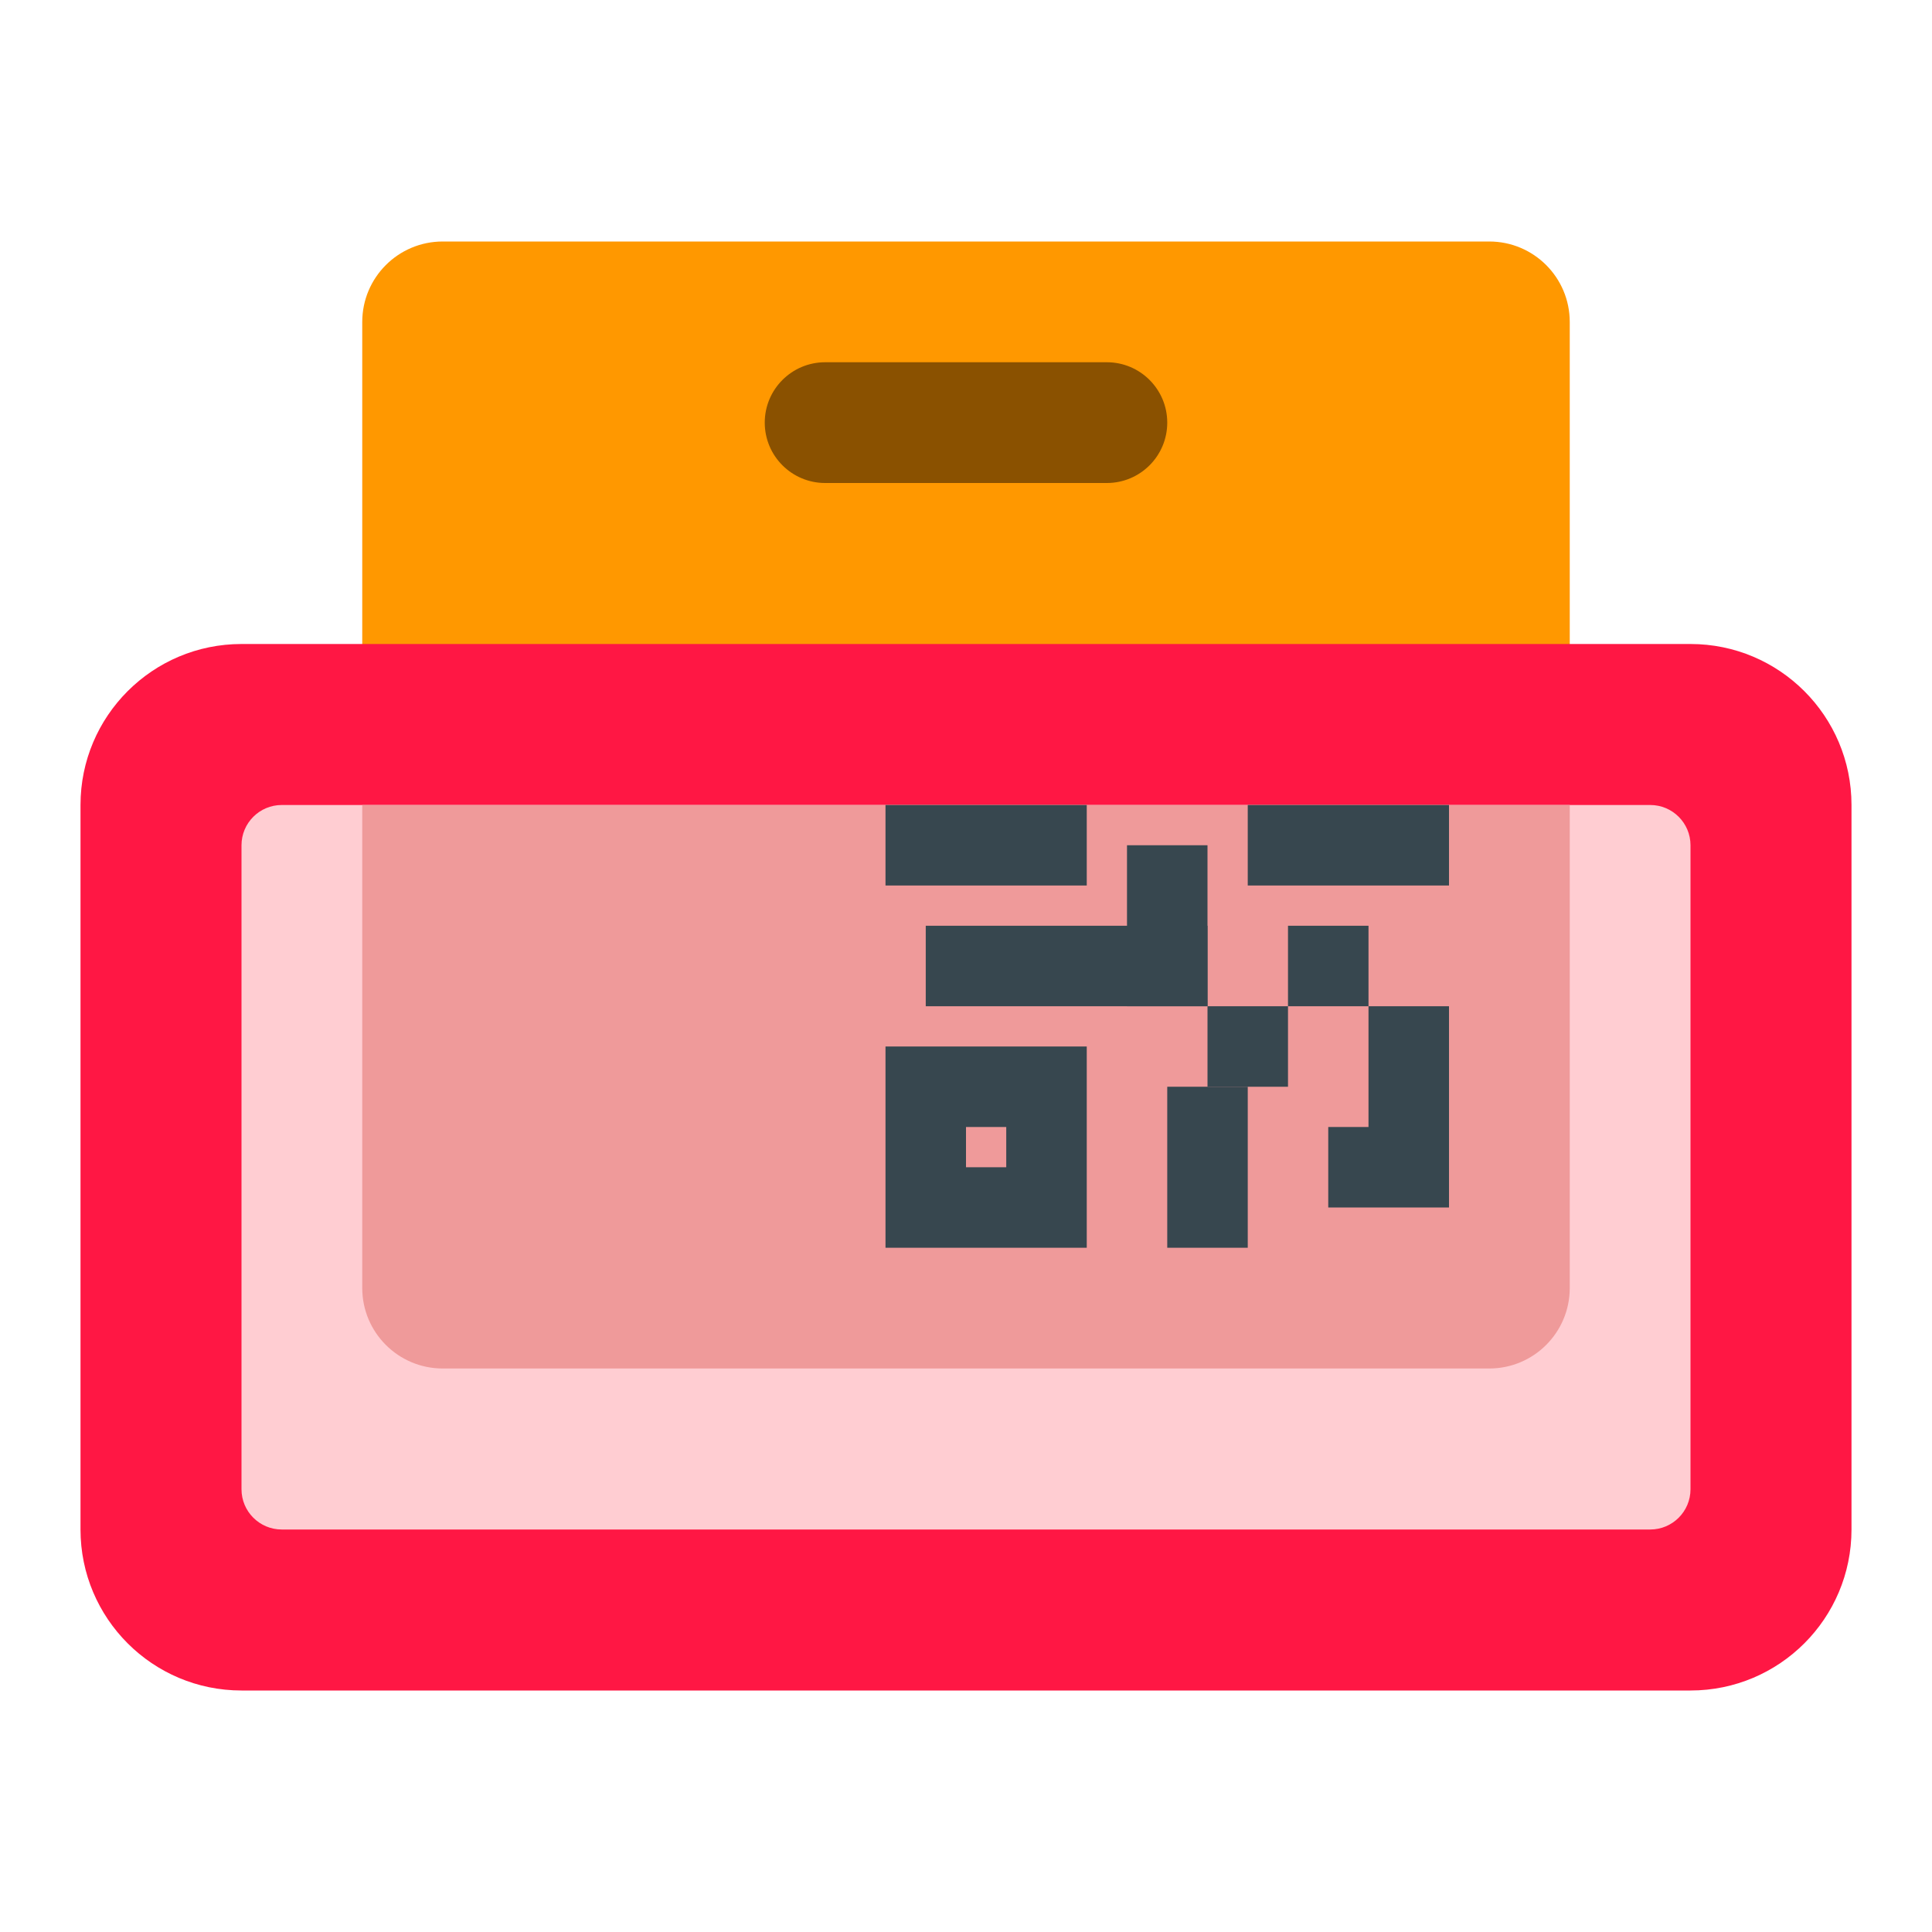
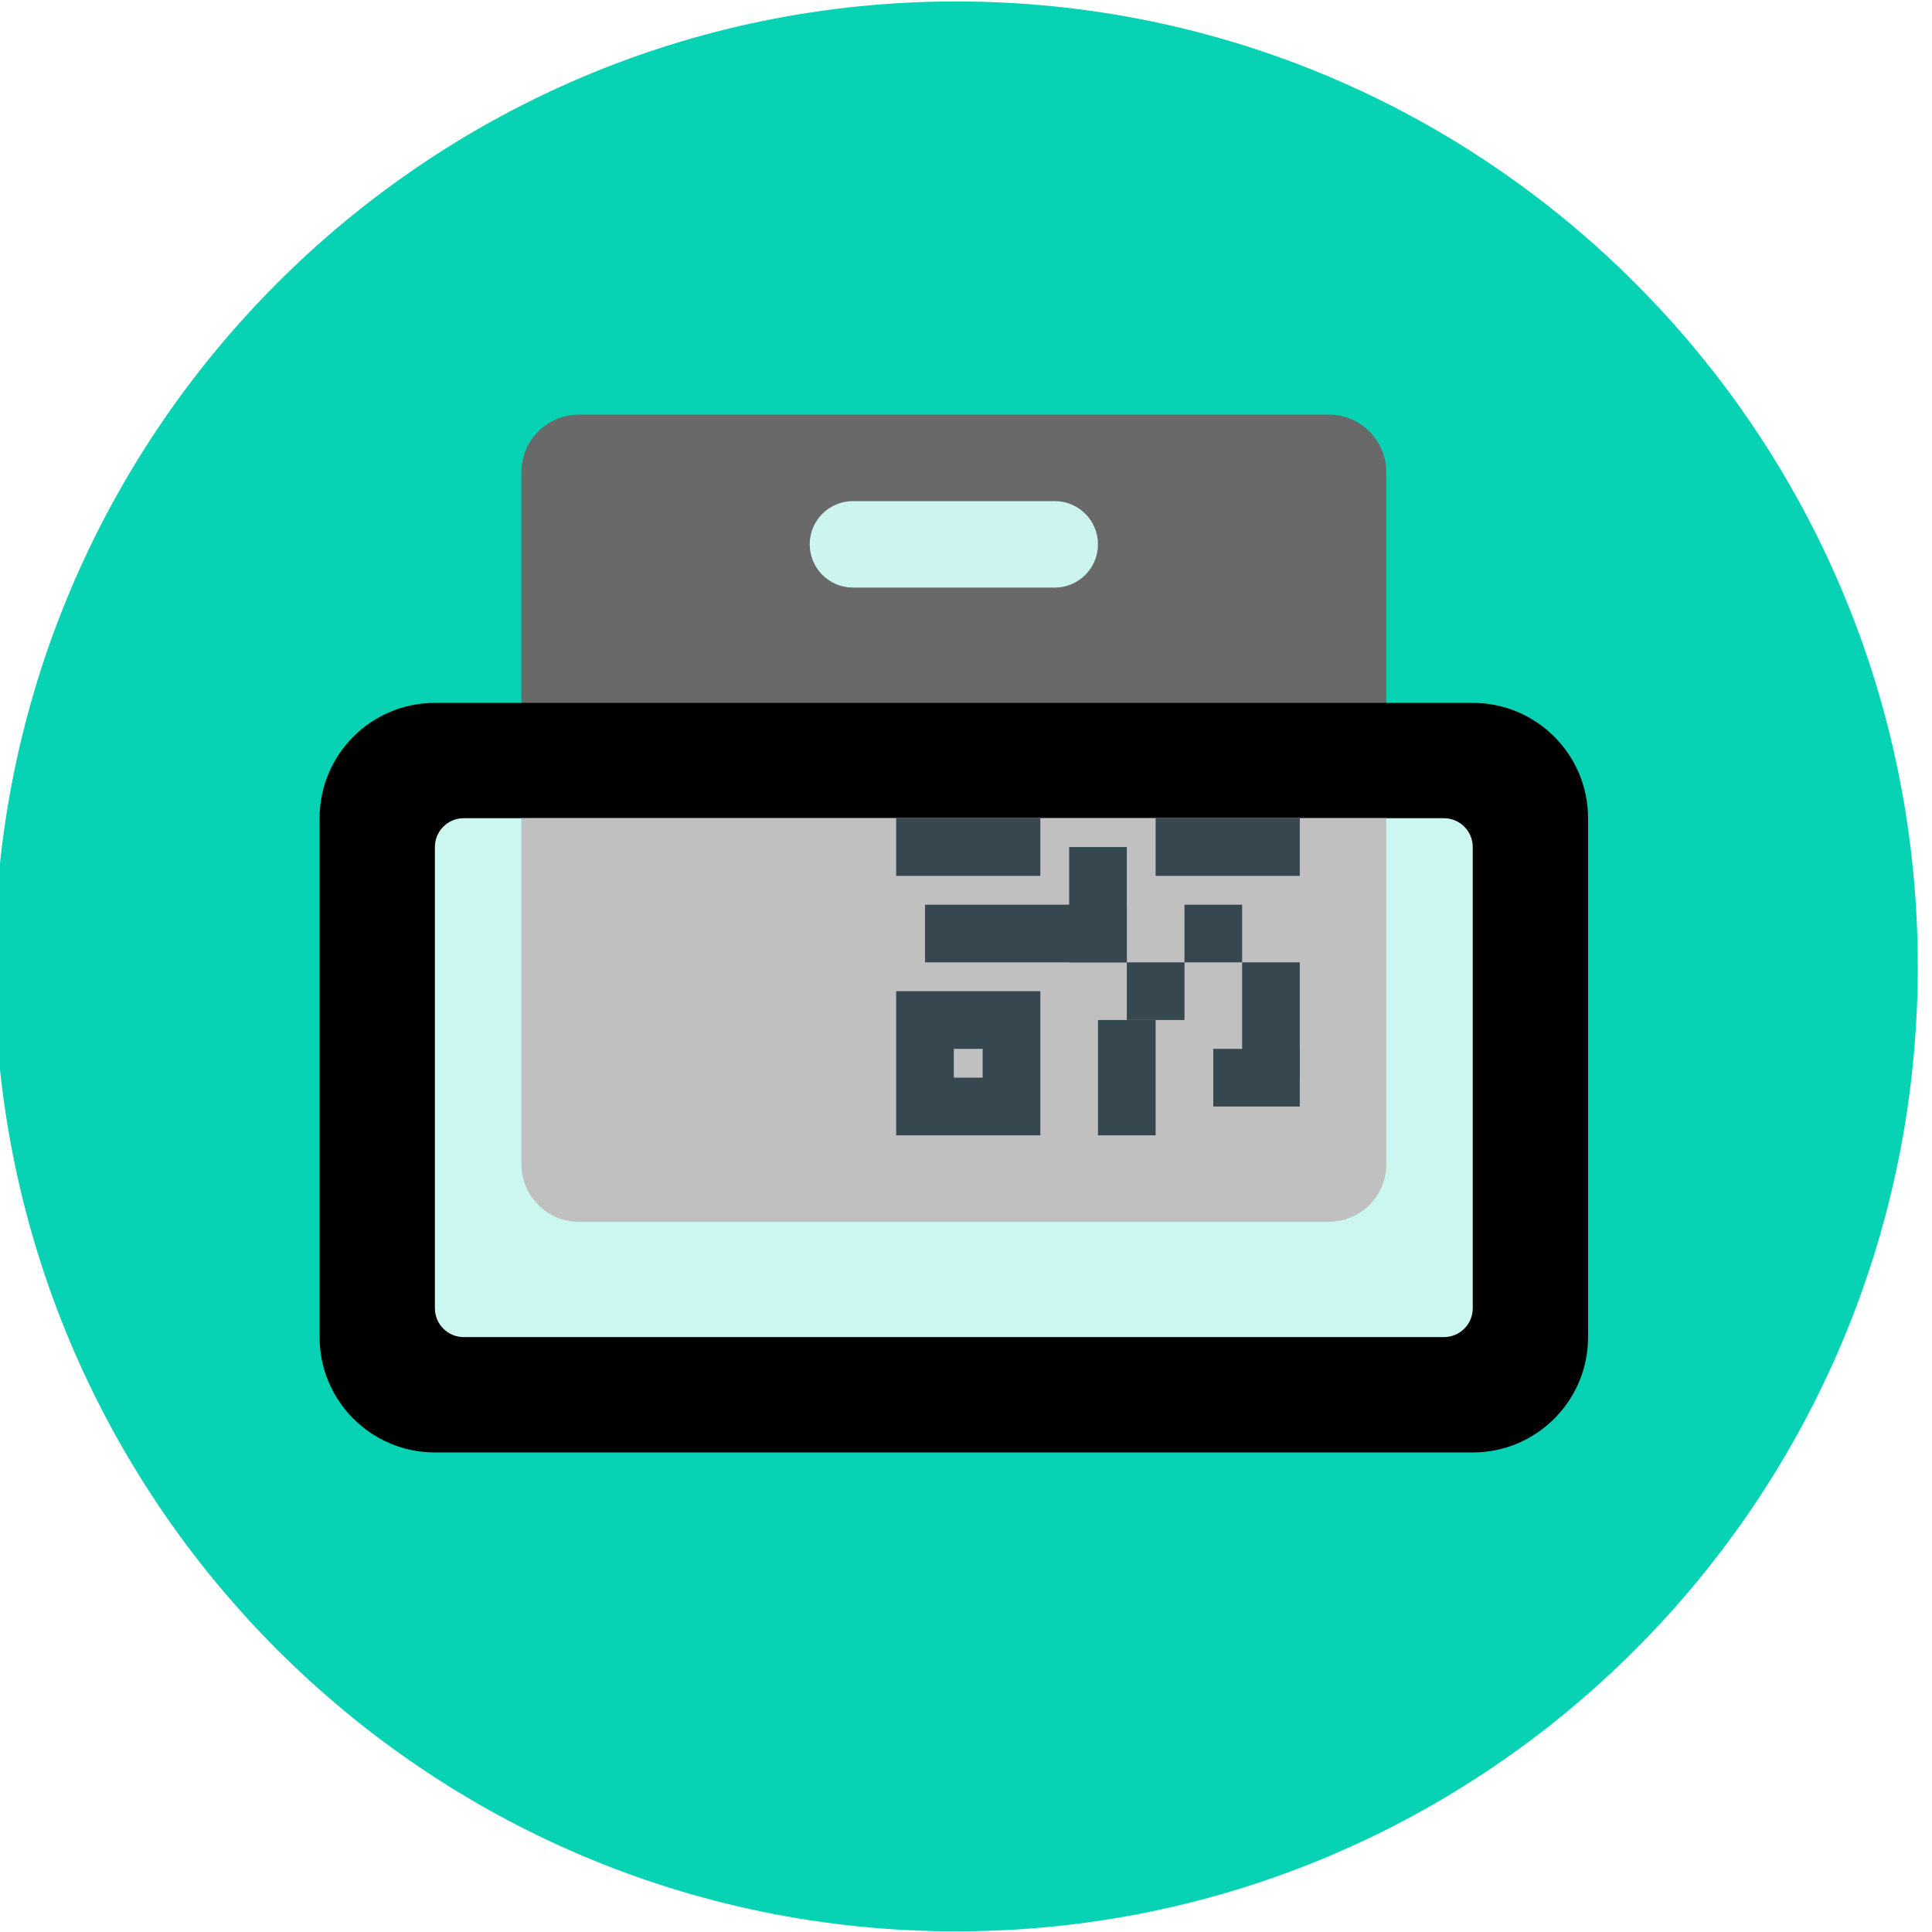
- <svg xmlns="http://www.w3.org/2000/svg" version="1.1" x="0px" y="0px" width="48px" height="48px" viewBox="0 0 48 48" enable-background="new 0 0 48 48" xml:space="preserve">
-   <path fill="#FF9800" d="M37,34H11c-1.105,0-2-0.895-2-2V8c0-1.105,0.895-2,2-2h26c1.105,0,2,0.895,2,2v24C39,33.105,38.105,34,37,34  " />
-   <path fill="#FF1744" d="M42,16H6c-2.209,0-4,1.791-4,4v18c0,2.209,1.791,4,4,4h36c2.209,0,4-1.791,4-4V20C46,17.791,44.209,16,42,16  " />
-   <path fill="#8A5100" d="M27.5,12h-7c-0.828,0-1.5-0.672-1.5-1.5S19.672,9,20.5,9h7c0.828,0,1.5,0.672,1.5,1.5S28.328,12,27.5,12" />
-   <path fill="#FFCDD2" d="M42,21c0-0.552-0.448-1-1-1H7c-0.552,0-1,0.448-1,1v16c0,0.552,0.448,1,1,1h34c0.552,0,1-0.448,1-1V21z" />
-   <path fill="#EF9A9A" d="M39,32V20H9v12c0,1.105,0.895,2,2,2h26C38.105,34,39,33.105,39,32z" />
-   <g>
-     <g>
-       <path fill="#37474F" d="M25,28v1h-1v-1H25 M27,26h-5v5h5V26L27,26z" />
+ <svg xmlns="http://www.w3.org/2000/svg" version="1.1" x="0px" y="0px" width="48px" height="48px" viewBox="0 0 48 48" enable-background="new 0 0 48 48" xml:space="preserve" id="svg2">
+   <defs id="defs42" />
+   <ellipse style="opacity:0.967;fill:#00d1b2;fill-opacity:1;stroke:none;stroke-width:2.7;stroke-miterlimit:4;stroke-dasharray:none;stroke-opacity:0.902" id="path5981" cx="23.756" cy="24.01" rx="23.891" ry="23.974" />
+   <path style="fill:#696969" d="m 33.009,30.356 -18.623,0 c -0.791,0 -1.433,-0.641 -1.433,-1.433 l 0,-17.19 c 0,-0.791 0.641,-1.433 1.433,-1.433 l 18.623,0 c 0.791,0 1.433,0.641 1.433,1.433 l 0,17.19 c 0,0.791 -0.641,1.433 -1.433,1.433" id="path4-3" />
+   <path style="fill:#000000" d="m 36.59,17.463 -25.785,0 c -1.582,0 -2.865,1.283 -2.865,2.865 l 0,12.893 c 0,1.582 1.283,2.865 2.865,2.865 l 25.785,0 c 1.582,0 2.865,-1.283 2.865,-2.865 l 0,-12.893 c 0,-1.582 -1.283,-2.865 -2.865,-2.865" id="path6-6" />
+   <path style="fill:#ccf6f0;fill-opacity:0.992" d="m 26.205,14.598 -5.014,0 c -0.593,0 -1.074,-0.481 -1.074,-1.074 0,-0.593 0.481,-1.074 1.074,-1.074 l 5.014,0 c 0.593,0 1.074,0.481 1.074,1.074 0,0.593 -0.481,1.074 -1.074,1.074" id="path8-7" />
+   <path style="fill:#ccf6f0;fill-opacity:1" d="m 36.59,21.044 c 0,-0.395 -0.321,-0.716 -0.716,-0.716 l -24.353,0 c -0.395,0 -0.716,0.321 -0.716,0.716 l 0,11.46 c 0,0.395 0.321,0.716 0.716,0.716 l 24.353,0 c 0.395,0 0.716,-0.321 0.716,-0.716 l 0,-11.46 z" id="path10-5" />
+   <path style="fill:#c0c0c0;fill-opacity:1" d="m 34.442,28.923 0,-8.595 -21.488,0 0,8.595 c 0,0.791 0.641,1.433 1.433,1.433 l 18.623,0 c 0.791,0 1.433,-0.641 1.433,-1.433 z" id="path12-3" />
+   <g id="g14-5" transform="matrix(0.7162627,0,0,0.7162627,6.507436,6.002947)">
+     <g id="g16-6">
+       <path style="fill:#37474f" d="m 25,28 0,1 -1,0 0,-1 1,0 m 2,-2 -5,0 0,5 5,0 0,-5 0,0 z" id="path18-2" />
    </g>
-     <rect x="28" y="21" fill="#37474F" width="2" height="4" />
-     <rect x="32" y="23" fill="#37474F" width="2" height="2" />
-     <rect x="34" y="25" fill="#37474F" width="2" height="4" />
-     <rect x="29" y="27" fill="#37474F" width="2" height="4" />
-     <rect x="30" y="25" fill="#37474F" width="2" height="2" />
-     <rect x="33" y="28" fill="#37474F" width="3" height="2" />
-     <rect x="23" y="23" fill="#37474F" width="7" height="2" />
-     <g>
-       <polygon fill="#37474F" points="25,20 24,20 22,20 22,22 27,22 27,20   " />
-       <polygon fill="#37474F" points="34,20 33,20 31,20 31,22 36,22 36,20   " />
+     <rect style="fill:#37474f" x="28" y="21" width="2" height="4" id="rect20-9" />
+     <rect style="fill:#37474f" x="32" y="23" width="2" height="2" id="rect22-1" />
+     <rect style="fill:#37474f" x="34" y="25" width="2" height="4" id="rect24-2" />
+     <rect style="fill:#37474f" x="29" y="27" width="2" height="4" id="rect26-7" />
+     <rect style="fill:#37474f" x="30" y="25" width="2" height="2" id="rect28-0" />
+     <rect style="fill:#37474f" x="33" y="28" width="3" height="2" id="rect30-9" />
+     <rect style="fill:#37474f" x="23" y="23" width="7" height="2" id="rect32-3" />
+     <g id="g34-6">
+       <polygon style="fill:#37474f" points="27,22 27,20 25,20 24,20 22,20 22,22 " id="polygon36-0" />
+       <polygon style="fill:#37474f" points="36,22 36,20 34,20 33,20 31,20 31,22 " id="polygon38-6" />
    </g>
  </g>
</svg>
